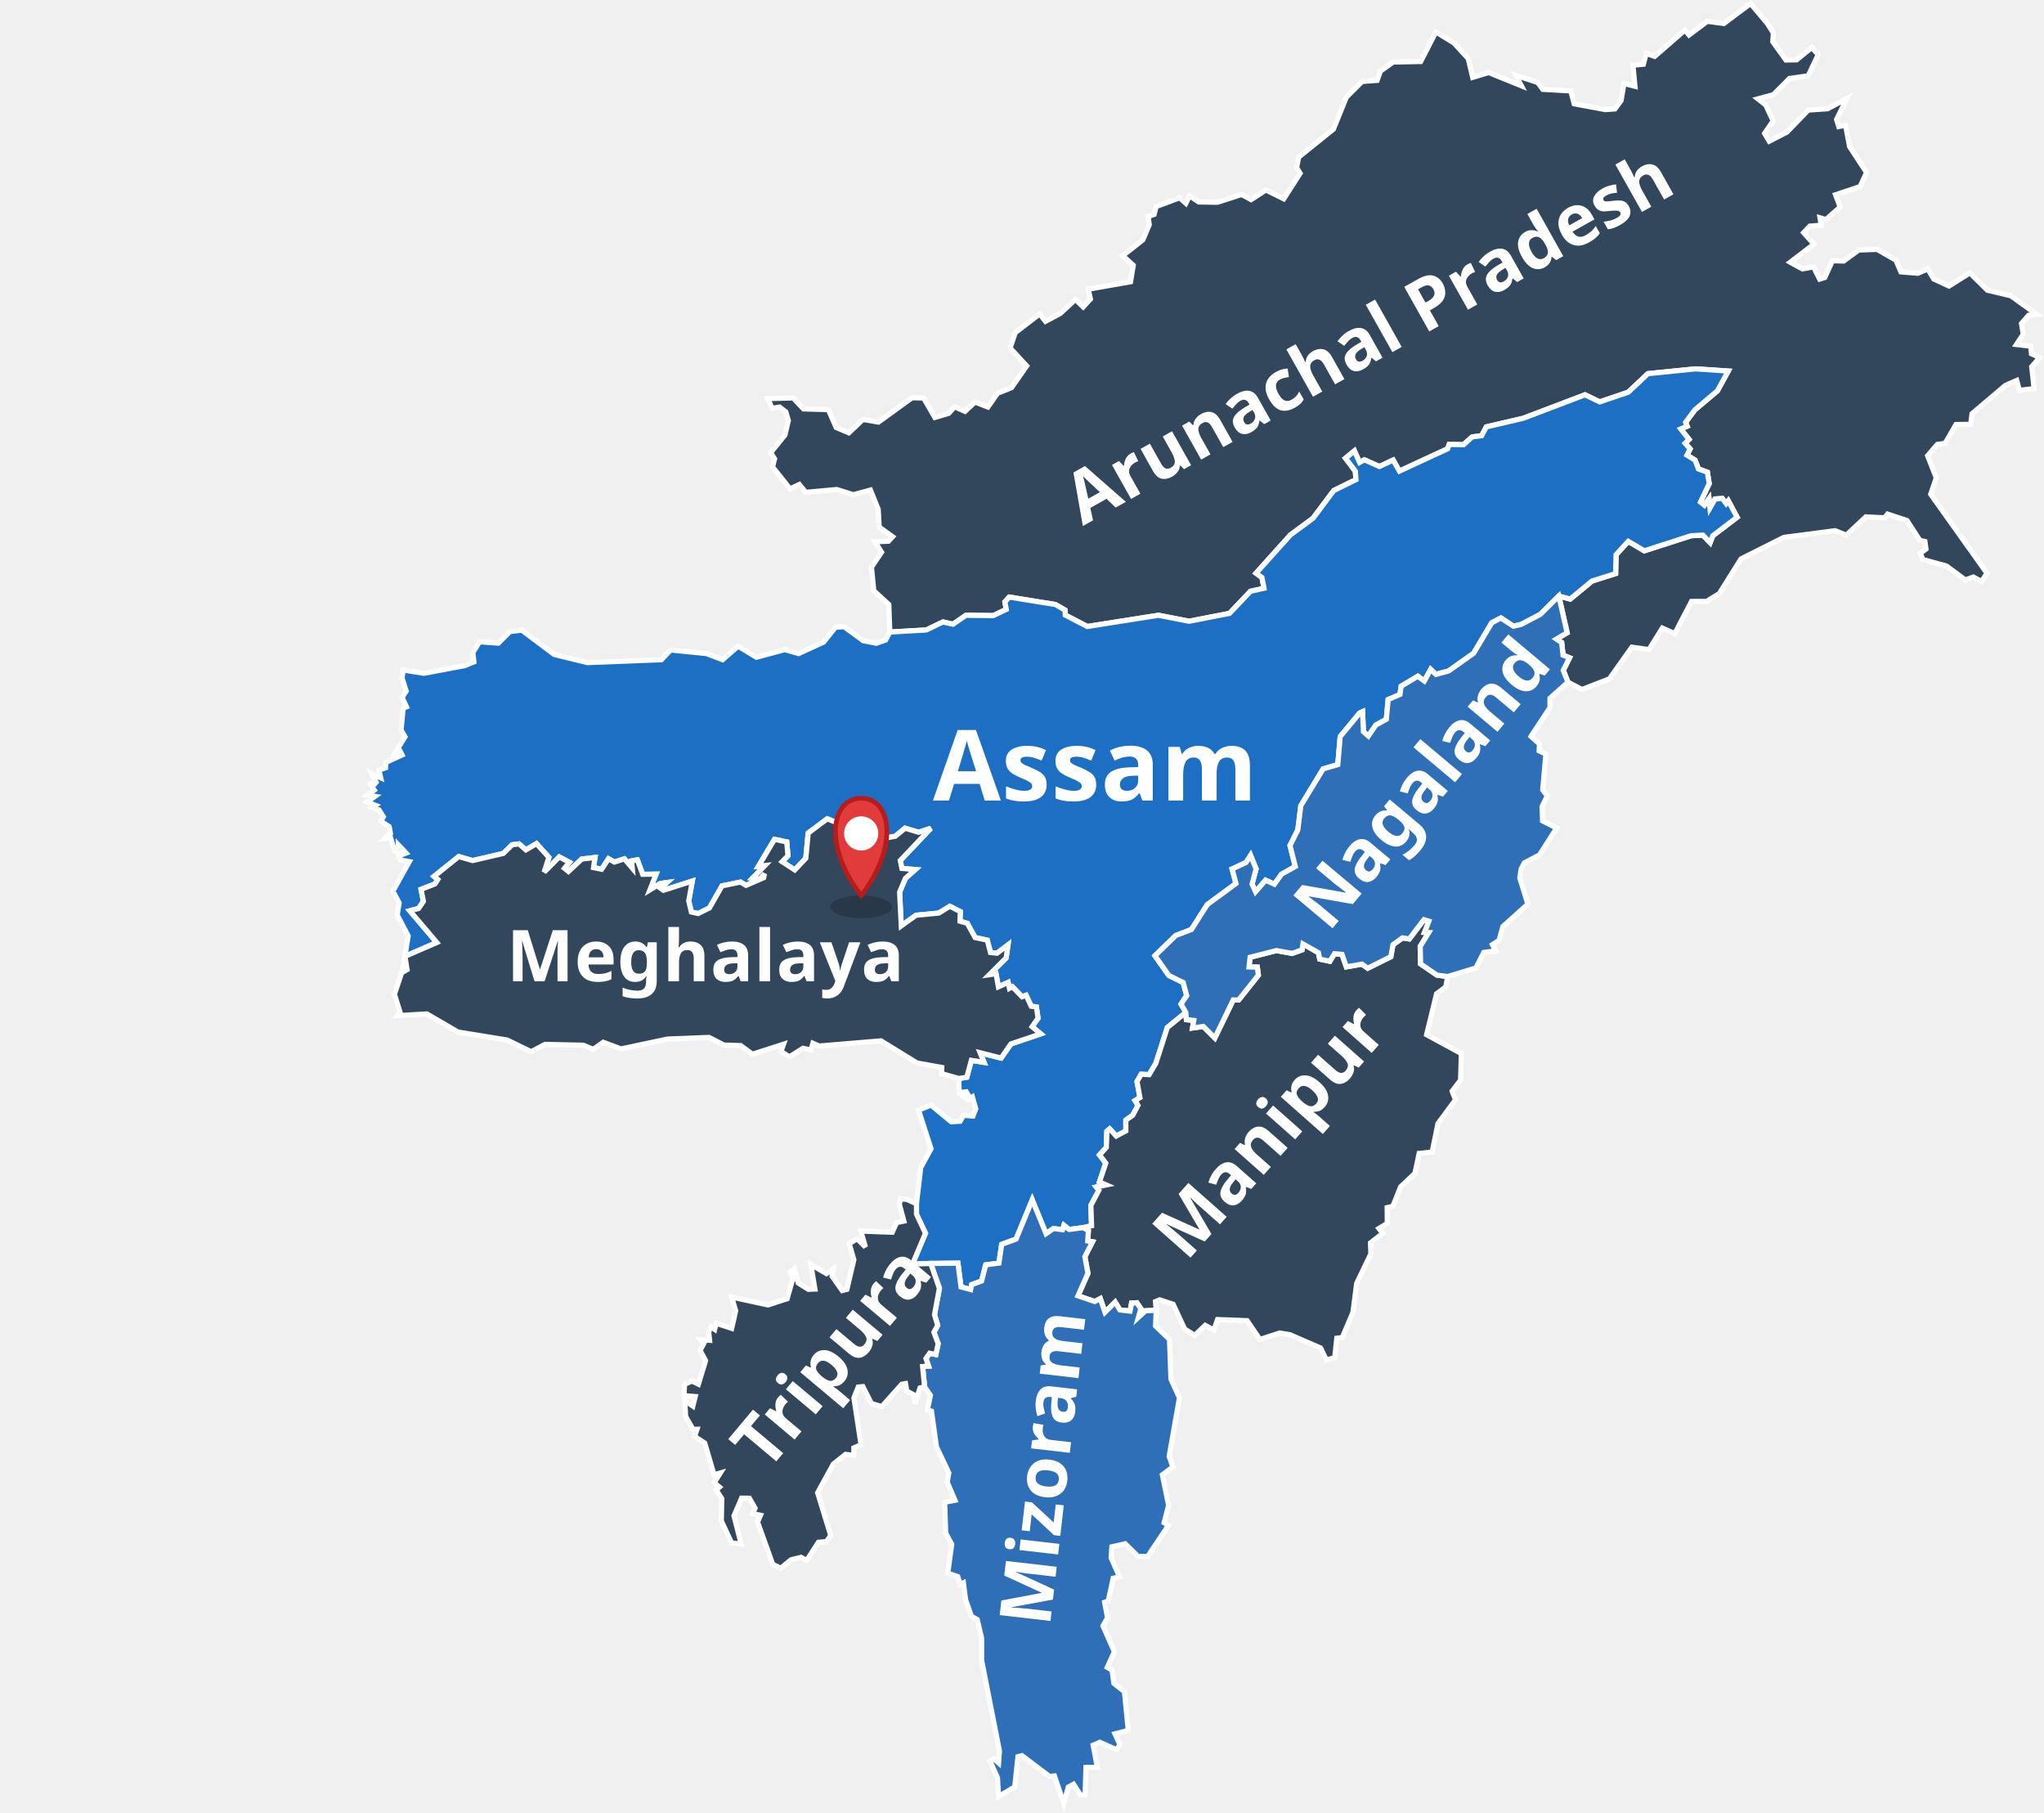
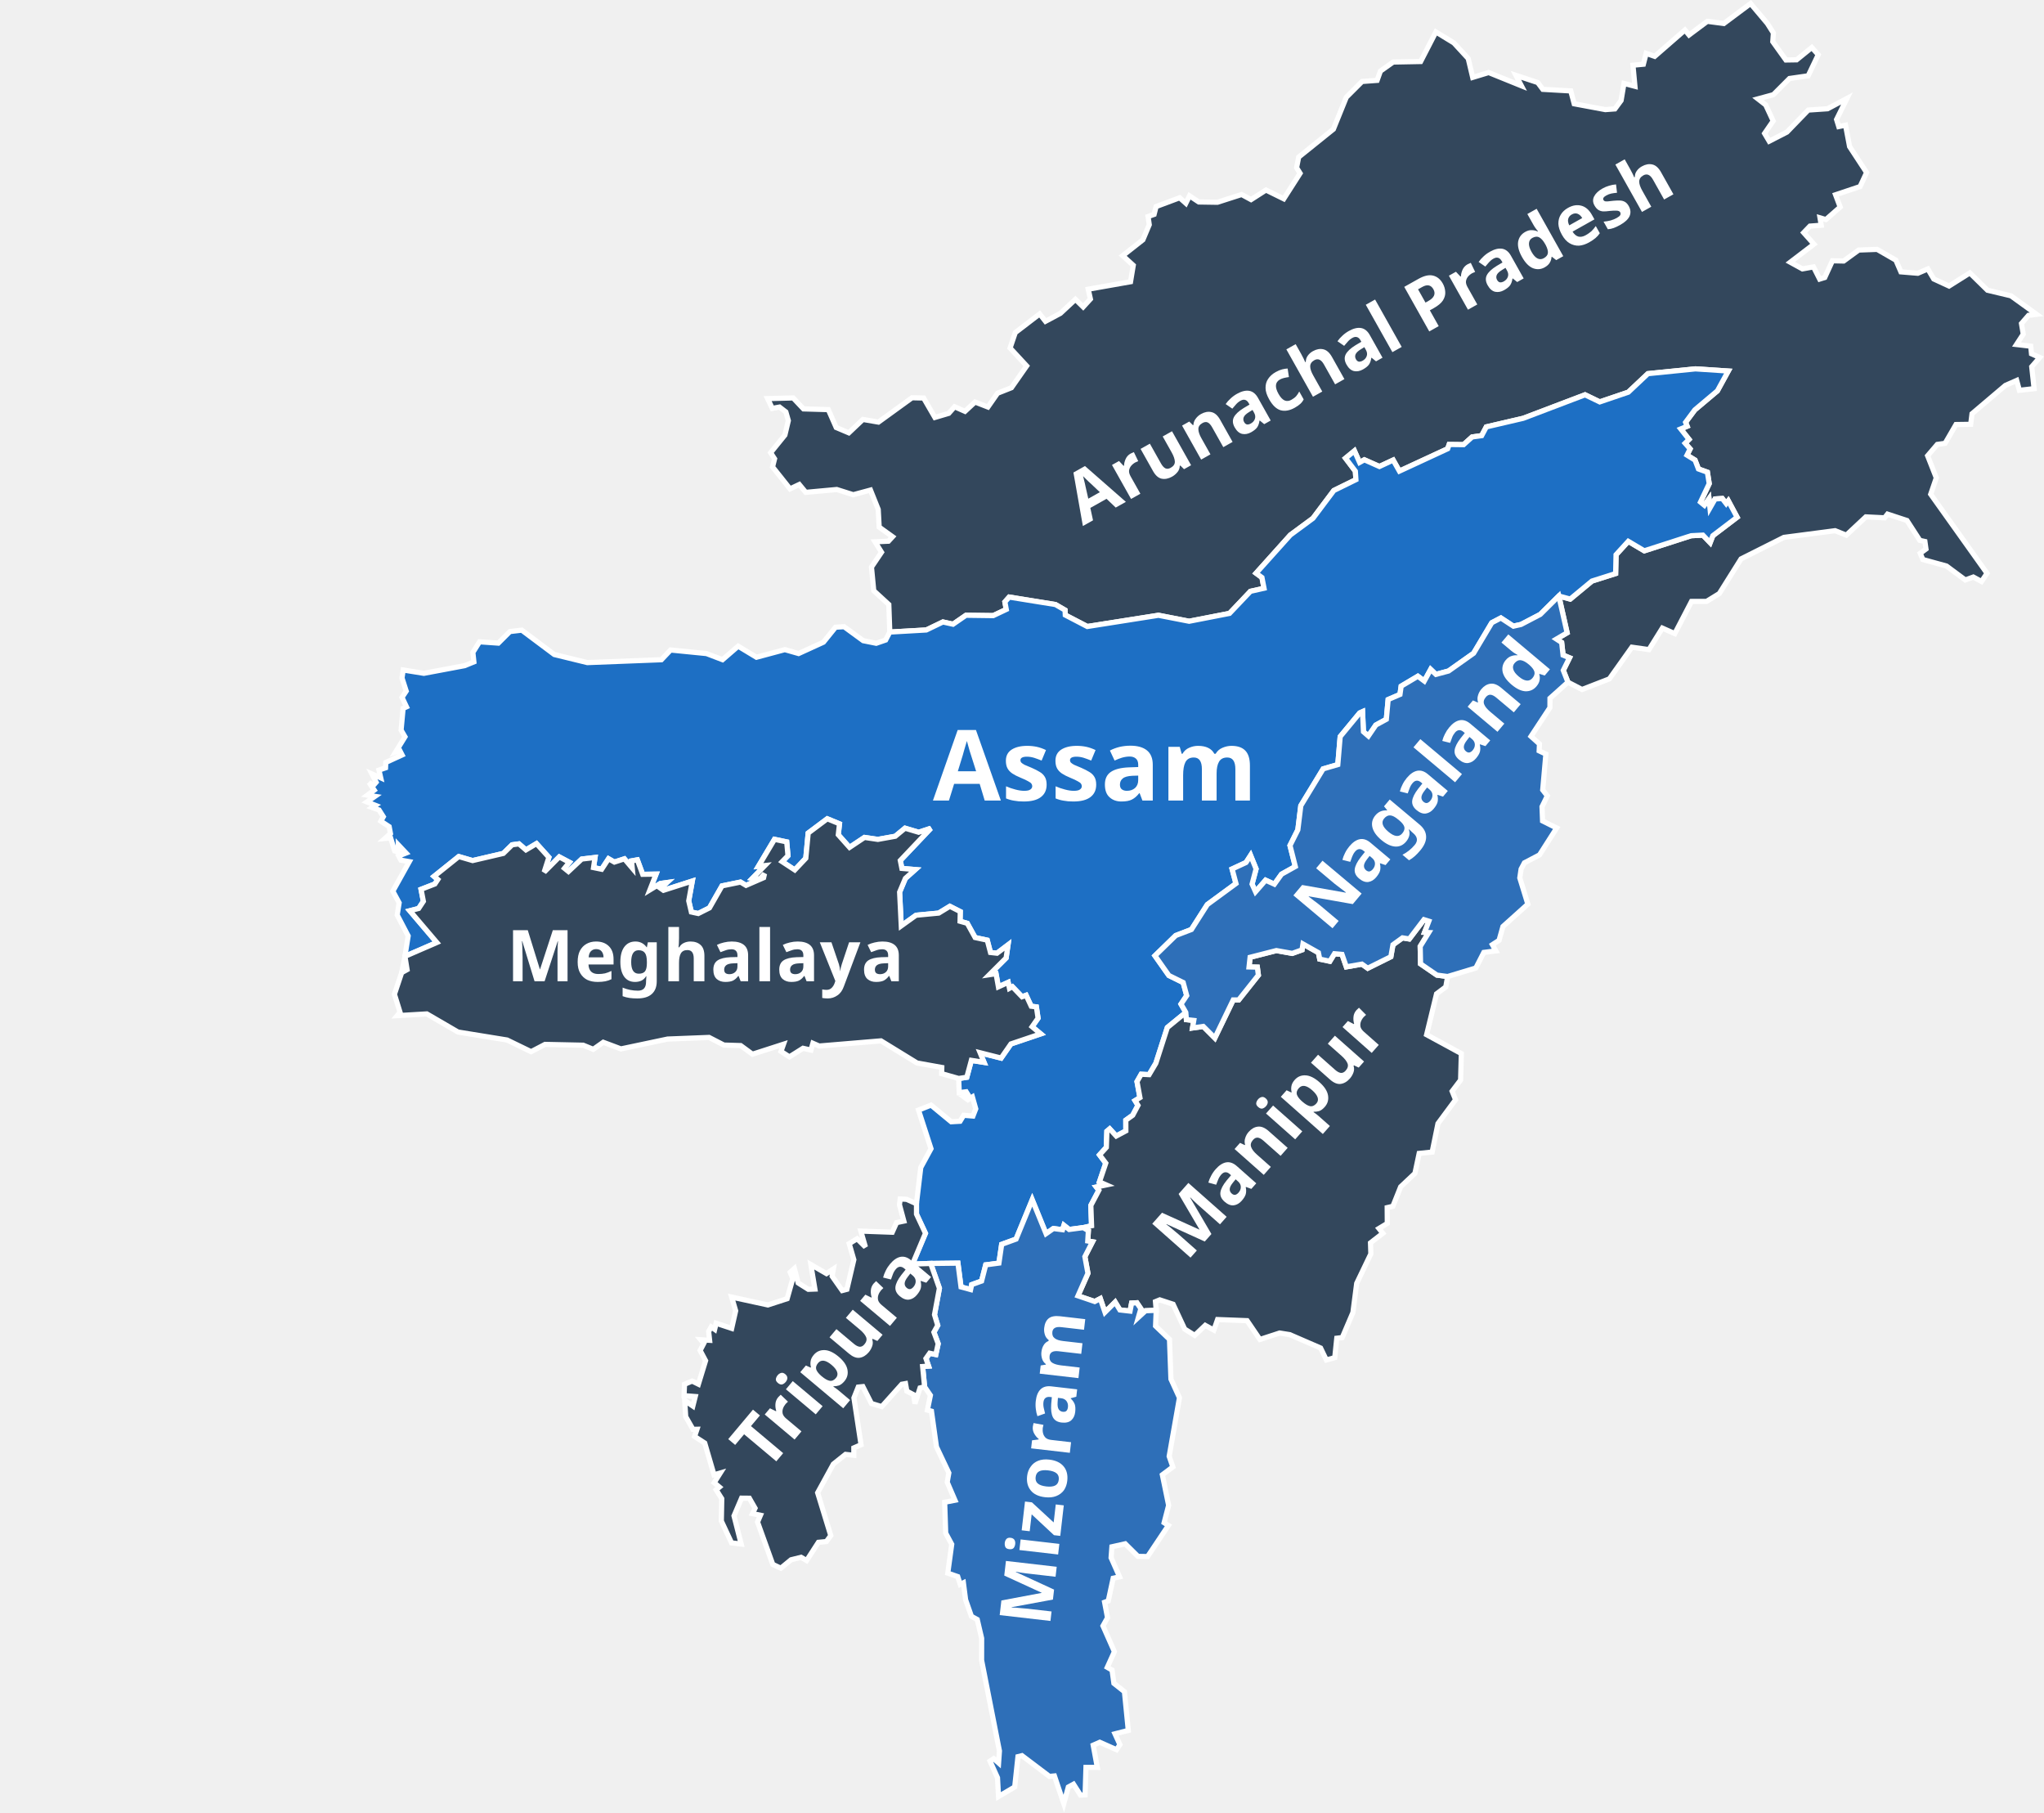
<svg xmlns="http://www.w3.org/2000/svg" version="1.1" id="ne-map-svg" width="197.475" height="175.076" viewBox="0 0 197.475 175.076" role="img" aria-label="Map of North-East India showing our service area, with a red locator marking our worked location in Assam">
  <defs id="defs1">
    <style type="text/css" id="style1">
      .land { fill: #33475c; fill-opacity: 1; stroke: #ffffff; stroke-opacity: 1; stroke-width: 0.5; }
    </style>
  </defs>
  <g id="g1" transform="translate(-414.8528,-290.4187)">
    <path id="IN-AR" title="Arunachal Pradesh" class="land" style="fill: #33475c" d="m 585.597,292.679 0.586,0.923 -0.057,0.841 1.267,1.77 1.034,-0.016 1.469,-1.19 0.621,0.696 -0.973,2.039 -1.803,0.259 -1.561,1.563 -1.49,0.405 0.751,0.583 0.722,1.549 -0.829,1.205 0.445,0.751 1.713,-0.878 2.06,-2.129 1.865,-0.127 1.871,-0.993 -1,2.03 0.212,0.683 0.654,-0.134 0.39,2.067 1.644,2.509 -0.628,1.353 -2.37,0.793 0.447,1.187 -1.382,1.211 -0.568,-0.17 0.119,0.718 -1.089,0.082 -0.606,0.63 0.991,1.113 -2.287,1.745 1.174,0.645 1.07,-0.193 0.596,1.178 0.491,-0.153 0.742,-1.616 1.087,0.022 1.452,-1.06 1.779,-0.064 1.81,1.043 0.488,1.129 1.63,0.135 0.971,-0.416 0.571,0.968 1.478,0.681 2.011,-1.265 1.703,1.671 2.264,0.539 2.48,1.791 -0.774,0.095 -0.687,0.791 0.172,1.026 -0.653,1.002 1.376,0.162 0.074,0.735 0.798,0.354 -0.776,0.895 0.229,2.116 -1.421,0.162 -0.261,-0.953 -1.092,0.481 -3.224,2.735 -0.127,1.023 -1.421,0.019 -1.053,1.817 -0.752,0.104 -0.936,1.096 0.839,2.132 -0.541,1.582 5.44,7.636 -0.53,0.795 -0.792,-0.431 -0.775,0.283 -1.819,-1.347 -2.282,-0.628 -0.257,-0.601 0.558,-0.413 -0.103,-0.728 -0.489,-0.107 -1.243,-1.92 -1.88,-0.616 -0.282,0.356 -1.812,-0.09 -1.888,1.767 -1.08,-0.433 -4.949,0.647 -4.142,2.08 -2.098,3.346 -1.236,0.76 -1.45,10e-4 -1.615,3.106 -1.202,-0.53 -1.294,2.077 -1.649,-0.233 -2.175,3.059 -2.644,1.026 -1.359,-0.706 v 0 l -0.449,-1.143 0.601,-1.213 -0.623,-0.257 -0.136,-1.221 -0.505,-0.33 1.033,-0.607 -0.803,-3.554 v 0 l 1.104,0.297 2.101,-1.742 2.285,-0.723 0.041,-1.82 1.182,-1.293 1.547,0.916 4.526,-1.457 1.134,-0.058 0.701,0.73 0.261,-0.675 2.344,-1.782 -0.85,-1.586 -0.204,0.267 -0.38,-0.491 -0.692,0.044 -0.498,0.871 -0.092,-0.892 -0.445,0.632 -0.377,-0.309 0.842,-1.781 -0.173,-1.105 -0.868,-0.314 -0.328,-0.855 -0.776,-0.48 0.3,-0.601 -0.482,-0.549 0.377,-0.37 -0.801,-1.012 0.62,-0.257 -0.153,-0.381 0.893,-1.201 2.18,-1.837 1.05,-1.915 -3.173,-0.209 -4.587,0.462 -1.901,1.791 -2.755,0.937 -1.42,-0.686 -5.971,2.269 -3.568,0.83 -0.449,0.846 -0.922,0.128 -0.825,0.742 -1.393,-0.015 -0.144,0.413 -4.663,2.159 -0.602,-1.066 -1.329,0.619 -1.455,-0.647 -0.46,0.257 -0.498,-1.118 -0.86,0.707 0.949,1.255 0.054,0.818 -2.132,1.045 -2.016,2.686 -2.185,1.613 -3.313,3.69 0.569,0.417 0.2,1.037 -1.31,0.297 -2.023,2.132 -3.903,0.76 -2.96,-0.577 -6.879,1.084 -2.126,-1.107 -0.023,-0.477 -0.926,-0.538 -4.469,-0.721 -0.416,0.467 0.133,0.726 -1.26,0.598 -2.63,-0.033 -1.253,0.865 -0.977,-0.217 -1.605,0.773 -3.528,0.201 v 0 l -0.095,-2.66 -1.456,-1.335 -0.218,-2.281 0.97,-1.435 -0.63,-1.008 1.299,-0.058 0.397,-0.432 -1.294,-0.929 -0.091,-1.709 -0.748,-1.868 -1.661,0.449 -1.599,-0.504 -2.993,0.275 -0.627,-0.76 -0.893,0.423 -1.688,-2.121 0.196,-0.782 -0.385,-0.59 1.382,-1.706 0.332,-1.393 -0.24,-0.839 -0.614,-0.471 -0.698,0.13 -0.451,-0.947 2.47,-0.064 0.997,1.059 2.4,0.069 0.761,1.728 1.218,0.514 1.363,-1.292 1.498,0.256 3.244,-2.351 1.123,0.025 1.088,1.876 1.336,-0.395 0.566,-0.637 1.006,0.443 0.972,-0.9 1.243,0.482 0.928,-1.331 1.343,-0.532 1.471,-2.105 -1.602,-1.731 0.503,-1.487 2.358,-1.806 0.561,0.714 1.441,-0.77 1.45,-1.352 0.75,0.733 0.699,-0.764 -0.212,-0.948 4.089,-0.722 0.263,-1.585 -1.023,-0.93 1.953,-1.536 0.614,-1.456 -0.113,-0.79 0.582,-0.208 0.193,-0.756 2.276,-0.851 0.598,0.532 0.354,-0.72 0.895,0.596 1.805,0.027 2.334,-0.749 0.913,0.493 1.441,-0.924 1.719,0.846 1.576,-2.464 -0.338,-0.541 0.202,-1.023 3.354,-2.698 1.247,-3.08 1.528,-1.527 1.448,-0.106 0.322,-0.897 1.233,-0.874 2.652,-0.05 1.472,-2.858 1.735,1.058 1.388,1.509 0.432,1.825 1.545,-0.469 3.161,1.28 -0.529,-1.011 2.111,0.697 0.489,0.656 2.7,0.153 0.33,1.244 3.007,0.561 0.925,-0.068 0.6,-0.814 0.279,-1.649 1.057,0.278 -0.191,-2.036 1.007,-0.095 0.271,-1.047 0.823,0.287 2.922,-2.545 0.394,0.479 1.766,-1.317 1.597,0.21 2.584,-1.929 z" />
    <path id="Assam" title="Assam" class="land" style="fill: #1d6fc4" d="m 453.975,382.794 0.206,1.282 -0.521,0.291 v 0 z m 46.843,-31.323 3.527,-0.202 1.605,-0.773 0.977,0.217 1.253,-0.865 2.63,0.034 1.261,-0.598 -0.133,-0.726 0.415,-0.467 4.47,0.721 0.926,0.538 0.023,0.477 2.126,1.107 6.879,-1.084 2.96,0.577 3.902,-0.76 2.023,-2.132 1.31,-0.297 -0.199,-1.037 -0.569,-0.417 3.313,-3.69 2.186,-1.612 2.016,-2.686 2.132,-1.046 -0.054,-0.818 -0.949,-1.255 0.86,-0.707 0.498,1.118 0.46,-0.257 1.455,0.647 1.329,-0.619 0.602,1.066 4.663,-2.159 0.145,-0.414 1.393,0.016 0.825,-0.742 0.922,-0.128 0.449,-0.845 3.567,-0.831 5.972,-2.269 1.42,0.686 2.755,-0.937 1.9,-1.791 4.588,-0.462 3.173,0.209 -1.05,1.915 -2.181,1.837 -0.893,1.202 0.152,0.38 -0.619,0.257 0.801,1.012 -0.377,0.37 0.481,0.549 -0.3,0.602 0.776,0.479 0.328,0.855 0.867,0.314 0.174,1.105 -0.843,1.78 0.377,0.309 0.445,-0.632 0.092,0.892 0.498,-0.871 0.692,-0.044 0.38,0.491 0.204,-0.267 0.85,1.586 -2.344,1.782 -0.261,0.676 -0.701,-0.73 -1.134,0.058 -4.526,1.458 -1.547,-0.916 -1.182,1.293 -0.041,1.82 -2.285,0.723 -2.102,1.742 -1.104,-0.297 v 0 l -1.789,1.777 -1.856,0.97 -0.747,0.167 -1.204,-0.791 -0.878,0.459 -1.759,2.95 -2.42,1.713 -1.22,0.326 -0.506,-0.481 -0.617,1.125 -0.62,-0.463 -1.614,0.958 -0.114,0.801 -1.143,0.492 -0.177,1.91 -1.012,0.551 -0.725,1.063 -0.474,-0.415 -0.086,-1.94 -0.273,0.123 -1.888,2.288 -0.23,2.703 -1.413,0.414 -2.16,3.555 -0.287,2.333 -0.759,1.513 0.514,2.03 -1.33,0.741 -0.694,0.966 -0.846,-0.387 -0.974,1.117 -0.334,-0.739 0.388,-1.467 -0.53,-1.304 -0.443,0.687 -1.344,0.624 0.373,1.407 -2.768,2.031 -1.536,2.409 -1.515,0.579 -2.005,1.954 1.343,1.907 1.381,0.679 0.342,1.263 -0.551,0.822 0.463,0.804 v 0 l -1.785,1.459 -1.108,3.452 -0.652,1.1 -0.763,-0.039 -0.405,0.709 0.284,1.549 -0.47,0.287 0.278,0.459 -0.506,0.953 -0.668,0.478 0.004,1.037 -0.93,0.493 -0.634,-0.689 -0.27,0.231 -0.054,1.556 -0.656,0.723 0.604,0.802 -0.613,1.813 0.661,0.29 -0.961,0.2 0.242,0.314 -0.772,1.467 0.071,1.963 -0.81,0.181 v 0 l -1.356,0.177 -0.506,-0.397 -0.133,0.422 -0.886,-0.115 -0.71,0.497 -1.334,-3.272 -1.561,3.797 -1.391,0.506 -0.266,1.812 -1.275,0.17 -0.4,1.563 -0.956,0.347 -0.104,0.476 -0.927,-0.252 -0.298,-2.299 -2.632,0.031 v 0 l -1.754,0.056 1.249,-2.971 -0.867,-1.853 -0.002,-1 v 0 l 0.417,-3.502 0.991,-1.82 -1.209,-3.73 1.212,-0.479 1.948,1.608 0.855,-0.05 0.353,-0.577 0.893,0.074 0.271,-0.696 -0.323,-1.147 -0.432,0.273 -0.348,-0.252 0.453,-0.084 -0.275,-0.438 -0.672,0.082 -0.054,-1.361 v 0 l 0.782,-0.122 0.44,-1.63 1.228,0.194 -0.383,-0.929 2.03,0.513 0.947,-1.365 2.879,-0.973 -0.832,-0.69 0.576,-0.825 -0.163,-1.09 -0.499,-0.063 -0.492,-1.06 -0.396,0.145 -0.929,-0.971 -0.286,0.156 -0.122,-0.576 -0.945,0.433 -0.229,-1.271 -0.643,0.097 1.617,-1.614 0.184,-1.264 -1.065,0.803 -0.629,-0.07 -0.312,-1.19 -1.171,-0.252 -0.759,-1.375 -0.697,-0.197 0.021,-0.935 -1.007,-0.511 -1.078,0.655 -2.189,0.208 -1.429,1.024 -0.159,-3.256 0.56,-1.329 0.955,-0.853 -1.294,-0.11 -0.153,-0.764 2.951,-3.112 -1.176,0.384 -1.316,-0.393 -0.945,0.779 -1.681,0.303 -1.293,-0.19 -1.443,0.962 -1.088,-1.22 0.118,-1.056 -1.183,-0.487 -1.843,1.38 -0.231,2.436 -1.065,1.127 -1.218,-0.799 0.562,-0.577 -0.122,-1.333 -1.179,-0.248 -1.553,2.603 0.622,-0.068 -1.185,1.214 0.691,0.087 0.459,-0.514 -0.09,0.388 -1.696,0.737 -0.534,-0.317 -1.786,0.368 -1.213,2.125 -1.083,0.543 -0.668,-0.142 -0.253,-1.081 0.347,-1.913 -2.788,0.894 -0.28,-0.197 0.6,-0.549 -0.616,0.088 -1.012,0.614 0.596,-1.522 -1.293,0.02 -0.518,-1.398 -0.562,0.102 0.067,0.691 -0.756,-0.89 -0.968,0.314 -0.563,-0.323 -0.666,1.016 -0.785,-0.16 0.144,-0.975 -1.284,0.151 -1.282,1.202 -0.383,-0.31 0.471,-0.583 -0.975,-0.518 -1.463,1.471 0.458,-1.431 -1.196,-1.325 -1.019,0.607 -0.673,-0.582 -0.66,0.089 -0.851,0.833 -2.969,0.693 -1.337,-0.389 -2.385,1.912 0.36,0.304 -0.285,0.433 -1.334,0.517 0.223,1.157 -0.455,0.691 -0.855,0.221 2.61,3.068 -3.081,1.338 v 0 l 0.316,-1.976 -1.059,-2.024 0.187,-1.174 -0.608,-1.126 1.588,-2.853 -0.814,-0.144 -0.209,-0.405 0.71,-0.282 -0.75,-0.795 0.004,0.682 -0.352,-0.09 -0.396,-1.262 -0.547,0.057 0.534,-0.48 -0.124,-0.661 -0.805,-0.531 0.242,-0.427 -0.414,-0.653 -0.673,-0.242 v 0 l 0.322,-0.208 -0.823,-0.327 0.778,-0.539 -0.728,-0.115 0.659,-0.487 -0.501,-0.735 0.427,0.267 0.257,-0.294 -0.411,-0.804 0.854,0.38 -0.17,-0.747 0.635,-0.219 0.024,-0.52 1.576,-0.725 -0.219,-0.425 -0.409,0.146 0.907,-1.474 -0.376,-0.649 0.195,-2.097 0.325,-0.148 -0.429,-0.912 0.404,-0.608 -0.406,-1.265 v 0 l 0.113,-0.774 1.997,0.322 3.941,-0.74 0.893,-0.366 -0.098,-0.913 0.645,-1.026 1.814,0.128 1.121,-1.118 1.144,-0.135 3.145,2.354 3.189,0.78 7.153,-0.277 0.893,-0.94 3.469,0.345 1.549,0.591 1.508,-1.304 1.768,1.068 2.742,-0.736 1.329,0.378 2.4,-1.096 1.169,-1.447 0.826,-0.049 1.849,1.351 1.255,0.25 0.909,-0.314 z" />
    <path id="IN-ML" title="Meghalaya" class="land" style="fill: #33475c" d="m 453.975,382.794 3.081,-1.337 -2.611,-3.068 0.856,-0.221 0.455,-0.691 -0.223,-1.157 1.334,-0.517 0.285,-0.433 -0.36,-0.304 2.385,-1.912 1.337,0.389 2.968,-0.692 0.851,-0.833 0.66,-0.089 0.673,0.582 1.019,-0.607 1.196,1.325 -0.458,1.431 1.463,-1.472 0.974,0.518 -0.47,0.583 0.382,0.309 1.283,-1.202 1.284,-0.15 -0.144,0.975 0.785,0.16 0.666,-1.016 0.564,0.323 0.968,-0.313 0.756,0.89 -0.068,-0.692 0.562,-0.102 0.517,1.399 1.293,-0.02 -0.595,1.522 1.011,-0.615 0.617,-0.088 -0.6,0.549 0.28,0.197 2.788,-0.894 -0.346,1.913 0.253,1.08 0.667,0.142 1.083,-0.543 1.213,-2.125 1.787,-0.368 0.534,0.317 1.696,-0.737 0.09,-0.388 -0.459,0.514 -0.692,-0.088 1.185,-1.214 -0.622,0.068 1.553,-2.602 1.178,0.248 0.122,1.333 -0.561,0.577 1.218,0.8 1.065,-1.127 0.232,-2.436 1.842,-1.38 1.183,0.487 -0.118,1.056 1.088,1.22 1.443,-0.962 1.293,0.191 1.681,-0.303 0.945,-0.779 1.316,0.393 1.176,-0.385 -2.951,3.113 0.153,0.764 1.294,0.11 -0.955,0.853 -0.559,1.328 0.159,3.257 1.429,-1.025 2.189,-0.208 1.078,-0.656 1.007,0.512 -0.022,0.934 0.698,0.198 0.759,1.375 1.17,0.252 0.312,1.19 0.629,0.071 1.065,-0.803 -0.183,1.263 -1.618,1.614 0.643,-0.097 0.23,1.271 0.945,-0.433 0.122,0.576 0.286,-0.156 0.929,0.971 0.396,-0.145 0.492,1.06 0.499,0.063 0.164,1.09 -0.577,0.825 0.832,0.691 -2.878,0.972 -0.948,1.366 -2.03,-0.514 0.383,0.93 -1.228,-0.195 -0.44,1.631 -0.782,0.121 v 0 l -1.648,-0.467 0.014,-0.599 -2.393,-0.431 -3.482,-2.138 -5.973,0.499 -0.607,-0.266 -0.186,0.658 -0.767,-0.174 -1.315,0.829 -0.815,-0.53 0.247,-0.693 -3,0.967 -1.136,-0.833 -1.622,-0.05 -1.435,-0.738 -4.004,0.157 -4.512,0.952 -1.707,-0.64 -0.966,0.679 -0.973,-0.397 -3.686,-0.078 -1.347,0.703 -2.321,-1.127 -4.738,-0.769 -3.013,-1.752 -2.867,0.169 0.275,-0.335 -0.539,-1.73 0.7,-2.091 v 0 l 0.521,-0.29 z" />
    <path id="IN-MN" title="Manipur" class="land" style="fill: #33475c" d="m 529.416,388.21 0.058,0.697 0.713,0.079 -0.12,0.724 1.038,-0.147 1.116,1.116 1.775,-3.674 h 0.528 l 1.904,-2.397 -0.103,-0.771 -0.801,-0.02 0.102,-0.931 2.539,-0.65 1.534,0.273 0.947,-0.34 0.088,-0.572 1.493,0.84 0.128,0.623 0.976,0.208 0.448,-0.728 0.728,0.065 0.418,1.204 1.505,-0.264 0.56,0.397 2.236,-1.111 0.204,-1.156 0.92,-0.667 0.656,0.107 1.416,-1.863 0.474,0.147 -0.41,1.076 0.401,0.02 -0.826,1.339 0.035,1.687 1.582,1.085 1.034,0.137 v 0 l -0.18,1.004 -0.891,0.666 -0.96,3.95 3.355,1.822 -0.072,2.559 -0.818,1.079 0.333,0.822 -1.7,2.297 -0.564,2.758 -1.254,0.128 -0.408,1.927 -1.382,1.302 -0.751,1.881 -0.548,0.126 0.011,1.525 -0.808,0.491 0.377,0.463 -1.193,0.925 0.034,1.061 -1.367,2.848 -0.364,2.816 -1.033,2.426 -0.527,0.061 -0.195,1.874 -0.813,0.228 -0.556,-1.157 -2.978,-1.29 -0.98,-0.157 -1.906,0.621 -1.235,-1.814 -2.854,-0.108 -0.358,1.018 -0.836,-0.457 -1.015,0.966 -0.968,-0.609 -1.119,-2.399 -1.289,-0.421 -0.415,0.171 0.071,0.838 v 0 l -1.03,0.042 -0.689,0.633 0.237,-0.831 -0.388,-0.572 -0.507,0.03 -0.149,0.775 -0.981,-0.113 -0.459,-0.755 -0.984,0.981 -0.449,-1.32 -0.54,0.28 -1.618,-0.551 0.961,-2.172 -0.295,-1.608 0.736,-1.437 -0.457,-0.078 0.059,-0.998 -0.499,-0.292 v 0 l 0.809,-0.181 -0.071,-1.963 0.773,-1.466 -0.243,-0.315 0.961,-0.2 -0.661,-0.29 0.614,-1.812 -0.604,-0.802 0.656,-0.723 0.054,-1.556 0.27,-0.231 0.633,0.689 0.93,-0.493 -0.004,-1.037 0.668,-0.477 0.506,-0.953 -0.278,-0.46 0.469,-0.287 -0.284,-1.549 0.405,-0.709 0.763,0.038 0.652,-1.1 1.109,-3.452 z" />
    <path id="IN-MZ" title="Mizoram" class="land" style="fill: #2e6fb8" d="m 504.77,412.459 2.631,-0.031 0.298,2.299 0.927,0.252 0.104,-0.476 0.957,-0.347 0.4,-1.563 1.275,-0.17 0.266,-1.812 1.391,-0.506 1.56,-3.796 1.334,3.272 0.71,-0.497 0.886,0.115 0.133,-0.422 0.505,0.398 1.357,-0.177 v 0 l 0.499,0.292 -0.059,0.998 0.457,0.078 -0.736,1.437 0.295,1.608 -0.961,2.172 1.618,0.551 0.54,-0.28 0.449,1.32 0.984,-0.981 0.459,0.755 0.981,0.113 0.149,-0.775 0.507,-0.03 0.388,0.572 -0.237,0.831 0.689,-0.633 1.03,-0.042 v 0 l -0.062,1.515 1.346,1.29 0.139,3.839 0.824,1.801 -0.994,5.657 0.355,1.027 -1.013,0.76 0.606,2.951 -0.435,1.675 0.412,0.265 -2.008,3.004 -0.932,-0.014 -1.23,-1.218 -1.288,0.289 -0.078,1.057 0.82,1.846 -0.62,0.134 -0.472,2.189 -0.355,0.133 0.282,1.494 -0.439,0.787 1.102,2.491 -0.684,1.513 0.46,0.266 0.176,1.278 1.02,0.809 0.371,3.741 -1.286,0.327 0.476,1.045 -0.322,0.491 -1.622,-0.718 -0.635,0.281 0.396,2.148 -1.095,-0.003 -0.084,2.655 -0.445,0.023 -0.674,-1.055 -0.505,0.278 -0.435,1.601 -0.903,-2.675 -0.484,0.044 -2.653,-2.004 -0.388,0.096 -0.314,2.929 -1.564,0.922 -0.098,-1.813 -0.723,-1.606 0.36,-0.237 0.468,0.412 0.081,-1.16 -1.724,-8.765 0.005,-2.114 -0.425,-1.815 -0.561,-0.308 -0.564,-1.601 -0.212,-1.636 -0.307,0.15 -0.24,-0.75 -0.963,-0.333 0.382,-2.788 -0.583,-1.081 -0.099,-2.98 0.995,-0.193 -0.749,-1.741 0.157,-0.898 -1.196,-2.524 -0.482,-3.439 -0.392,-0.109 0.289,-1.424 -0.56,-0.817 v 0 l -0.191,-1.964 0.573,-0.041 -0.251,-0.734 0.36,-0.51 0.591,0.128 0.229,-1.047 -0.412,-1.11 0.368,-0.662 -0.312,-1.028 0.475,-2.556 z" />
    <path id="IN-NL" title="Nagaland" class="land" style="fill: #2e6fb8" d="m 565.453,347.987 0.803,3.554 -1.033,0.607 0.505,0.33 0.136,1.221 0.623,0.257 -0.601,1.213 0.449,1.143 v 0 l -1.736,1.556 -0.004,0.901 -1.828,2.775 0.816,0.734 -0.029,0.668 0.648,0.312 -0.304,3.464 0.446,0.568 -0.513,1.051 0.053,1.373 1.364,0.682 -1.659,2.599 -1.46,0.766 -0.319,0.603 -0.126,0.856 0.777,2.53 -2.407,2.163 -0.375,1.337 -0.643,0.416 0.335,0.6 -1.163,0.149 -0.772,1.506 -2.724,0.822 v 0 l -1.034,-0.137 -1.582,-1.085 -0.035,-1.687 0.826,-1.339 -0.401,-0.02 0.41,-1.076 -0.474,-0.147 -1.416,1.863 -0.656,-0.107 -0.92,0.667 -0.204,1.156 -2.236,1.111 -0.56,-0.397 -1.505,0.264 -0.418,-1.204 -0.728,-0.065 -0.448,0.728 -0.976,-0.208 -0.128,-0.623 -1.493,-0.84 -0.088,0.572 -0.947,0.34 -1.534,-0.273 -2.539,0.65 -0.102,0.931 0.801,0.02 0.103,0.771 -1.904,2.397 h -0.528 l -1.775,3.674 -1.116,-1.116 -1.038,0.147 0.12,-0.724 -0.713,-0.079 -0.058,-0.697 v 0 l -0.463,-0.804 0.551,-0.822 -0.342,-1.263 -1.381,-0.679 -1.343,-1.907 2.005,-1.954 1.515,-0.579 1.536,-2.41 2.768,-2.031 -0.373,-1.407 1.343,-0.624 0.444,-0.686 0.53,1.304 -0.388,1.467 0.334,0.739 0.974,-1.116 0.846,0.386 0.694,-0.966 1.33,-0.741 -0.514,-2.03 0.759,-1.513 0.287,-2.333 2.16,-3.555 1.414,-0.415 0.23,-2.703 1.888,-2.287 0.273,-0.123 0.086,1.94 0.474,0.414 0.724,-1.063 1.012,-0.551 0.177,-1.91 1.142,-0.491 0.115,-0.801 1.614,-0.958 0.62,0.464 0.617,-1.125 0.506,0.482 1.22,-0.326 2.42,-1.713 1.759,-2.951 0.877,-0.459 1.205,0.791 0.747,-0.167 1.856,-0.97 z" />
    <path id="IN-SK" title="Sikkim" class="land" style="fill: #33475c; display: none;" d="m 428.334,323.177 0.449,0.591 1.766,0.018 1.713,1.457 0.07,1.876 0.523,0.201 0.512,1.464 -0.658,1.055 -0.16,3.473 -1.665,2.443 0.885,3.75 2.366,1.849 -0.486,1.204 -2.052,0.641 -0.271,1.446 -0.764,0.88 v 0 l -0.569,0.227 -0.84,-0.976 -0.585,0.417 -0.783,-0.595 -1.257,-0.021 -0.8,0.247 0.192,0.656 -2.051,1.603 -2.264,-0.544 -0.405,-0.555 -1.506,0.207 -0.772,-0.385 -1.235,0.452 -1.064,-0.576 -0.228,-1.389 -1.213,-0.421 v 0 l 1.092,-2.735 -0.517,-0.824 0.104,-0.809 0.695,-0.497 -0.759,-1.628 3.215,-6.928 -0.507,-0.699 0.591,-0.402 -0.106,-0.382 -1.443,-0.66 -0.127,-1.635 0.317,-0.297 1.038,0.467 0.86,-0.572 0.298,0.458 2.12,-0.966 0.933,0.269 1.953,-1.592 1.169,0.158 0.325,-1.084 1.298,-0.445 -0.097,-0.612 z" />
    <path id="IN-TR" title="Tripura" class="land" style="fill: #33475c" d="m 502.437,406.262 0.959,0.429 v 0 l 10e-4,1 0.868,1.853 -1.249,2.971 1.754,-0.056 v 0 l 0.841,2.395 -0.475,2.556 0.312,1.028 -0.368,0.662 0.412,1.11 -0.229,1.047 -0.591,-0.128 -0.36,0.51 0.251,0.734 -0.573,0.041 0.191,1.964 v 0 l -0.441,0.102 -0.49,1.519 -0.133,-0.86 -0.652,-0.349 -0.13,-0.727 -0.36,0.064 -1.936,2.16 -0.995,-0.303 -0.827,-1.631 -0.449,0.046 -0.415,1.043 0.687,4.529 -0.697,0.302 -0.001,0.715 -0.802,-0.087 -1.176,0.935 -1.517,2.769 1.268,4.136 -0.425,0.579 -0.768,0.073 -1.139,1.761 -0.538,-0.314 -0.967,0.241 -0.99,0.813 -0.776,-0.369 -1.471,-4.089 0.281,-0.656 -0.767,-0.154 0.245,-0.529 -0.55,-0.962 -0.754,-0.007 -0.729,1.711 0.693,2.721 -0.928,-0.109 -0.99,-2.119 0.041,-2.153 -0.542,-0.857 0.317,-0.263 -0.508,-0.426 0.593,-0.938 -0.606,0.178 -0.898,-3.067 -0.982,-0.637 0.233,-0.695 -0.388,0.008 -0.704,-1.231 -0.096,-1.554 0.788,0.537 0.233,-0.922 -1.084,-0.083 0.045,-1.097 0.736,-0.315 0.608,0.3 0.692,-2.264 -0.526,-0.992 0.355,-0.685 -0.298,-0.349 0.859,0.054 -0.093,-0.851 0.248,-0.443 0.334,0.236 0.142,-0.589 1.502,0.495 0.384,-1.698 -0.387,-1.326 3.5,0.761 1.86,-0.604 0.547,-1.938 -0.254,-0.611 0.408,-0.367 0.364,1.394 0.98,0.615 0.637,-0.023 -0.392,-2.368 1.509,0.873 0.668,-0.443 -0.12,0.698 0.974,1.384 0.453,-0.119 0.67,-2.859 -0.449,-1.557 0.768,-0.469 0.801,0.799 -0.446,-1.539 3.038,0.11 0.417,-0.928 0.704,-0.148 -0.426,-1.587 0.072,-0.548 z" />
  </g>
  <text xml:space="preserve" style="font-weight:bold;font-size:9.502px;line-height:0%;font-family:'Manrope','Avignon Pro',sans-serif;text-align:start;letter-spacing:0.068px;word-spacing:0.003px;writing-mode:lr-tb;direction:ltr;text-anchor:start;fill:#ffffff;stroke-width:3.402" x="90.133" y="77.327" id="text1">
    <tspan id="tspan1" x="90.133" y="77.327" style="stroke-width:3.402">Assam</tspan>
  </text>
  <text xml:space="preserve" style="font-weight:bold;font-size:6.899px;line-height:0%;font-family:'Manrope','Avignon Pro',sans-serif;text-align:start;letter-spacing:0.049px;word-spacing:0.002px;writing-mode:lr-tb;direction:ltr;text-anchor:start;fill:#ffffff;stroke-width:3.402" x="48.943" y="94.785" id="text5">
    <tspan id="tspan5" x="48.943" y="94.785" style="stroke-width:3.402">Meghalaya</tspan>
  </text>
  <text xml:space="preserve" style="font-weight:bold;font-size:6.899px;line-height:0%;font-family:'Manrope','Avignon Pro',sans-serif;text-align:start;letter-spacing:0.049px;word-spacing:0.002px;writing-mode:lr-tb;direction:ltr;text-anchor:start;fill:#ffffff;stroke-width:3.402" x="66.336" y="95.532" id="text6" transform="rotate(-29.31995)">
    <tspan id="tspan6" x="66.336" y="95.532" style="stroke-width:3.402">Arunachal Pradesh</tspan>
  </text>
  <text xml:space="preserve" style="font-weight:bold;font-size:6.899px;line-height:0%;font-family:'Manrope','Avignon Pro',sans-serif;text-align:start;letter-spacing:0.049px;word-spacing:0.002px;writing-mode:lr-tb;direction:ltr;text-anchor:start;fill:#ffffff;stroke-width:3.402" x="-15.345" y="166.64" id="text7" transform="rotate(-48.48319)">
    <tspan id="tspan7" x="-15.345" y="166.64" style="stroke-width:3.402">Manipur</tspan>
  </text>
  <text xml:space="preserve" style="font-weight:bold;font-size:6.899px;line-height:0%;font-family:'Manrope','Avignon Pro',sans-serif;text-align:start;letter-spacing:0.049px;word-spacing:0.002px;writing-mode:lr-tb;direction:ltr;text-anchor:start;fill:#ffffff;stroke-width:3.402" x="-144.542" y="118.75" id="text8" transform="rotate(-83.42423)">
    <tspan id="tspan8" x="-144.542" y="118.75" style="stroke-width:3.402">Mizoram</tspan>
  </text>
  <text xml:space="preserve" style="font-weight:bold;font-size:6.899px;line-height:0%;font-family:'Manrope','Avignon Pro',sans-serif;text-align:start;letter-spacing:0.049px;word-spacing:0.002px;writing-mode:lr-tb;direction:ltr;text-anchor:start;fill:#ffffff;stroke-width:3.402" x="13.507" y="156.247" id="text9" transform="rotate(-49.97533)">
    <tspan id="tspan9" x="13.507" y="156.247" style="stroke-width:3.402">Nagaland</tspan>
  </text>
  <text xml:space="preserve" style="font-weight:bold;font-size:6.899px;line-height:0%;font-family:'Manrope','Avignon Pro',sans-serif;text-align:start;letter-spacing:0.049px;word-spacing:0.002px;writing-mode:lr-tb;direction:ltr;text-anchor:start;fill:#ffffff;stroke-width:3.402" x="-61.338" y="148.211" id="text10" transform="rotate(-49.97533)">
    <tspan id="tspan10" x="-61.338" y="148.211" style="stroke-width:3.402">Tripura</tspan>
  </text>
-   <g id="worked-location-pin" transform="translate(83.2,86.5)">
-     <ellipse cx="0" cy="1.1" rx="3" ry="1.1" fill="#0f141b" fill-opacity="0.28" />
-     <path d="M0 0 C -3.7 -4.8 -2.9 -9.4 0 -9.4 C 2.9 -9.4 3.7 -4.8 0 0 Z" fill="#e23b3b" stroke="#b71c1c" stroke-width="0.45" />
-     <circle cx="0" cy="-6" r="1.65" fill="#ffffff" />
-   </g>
</svg>
